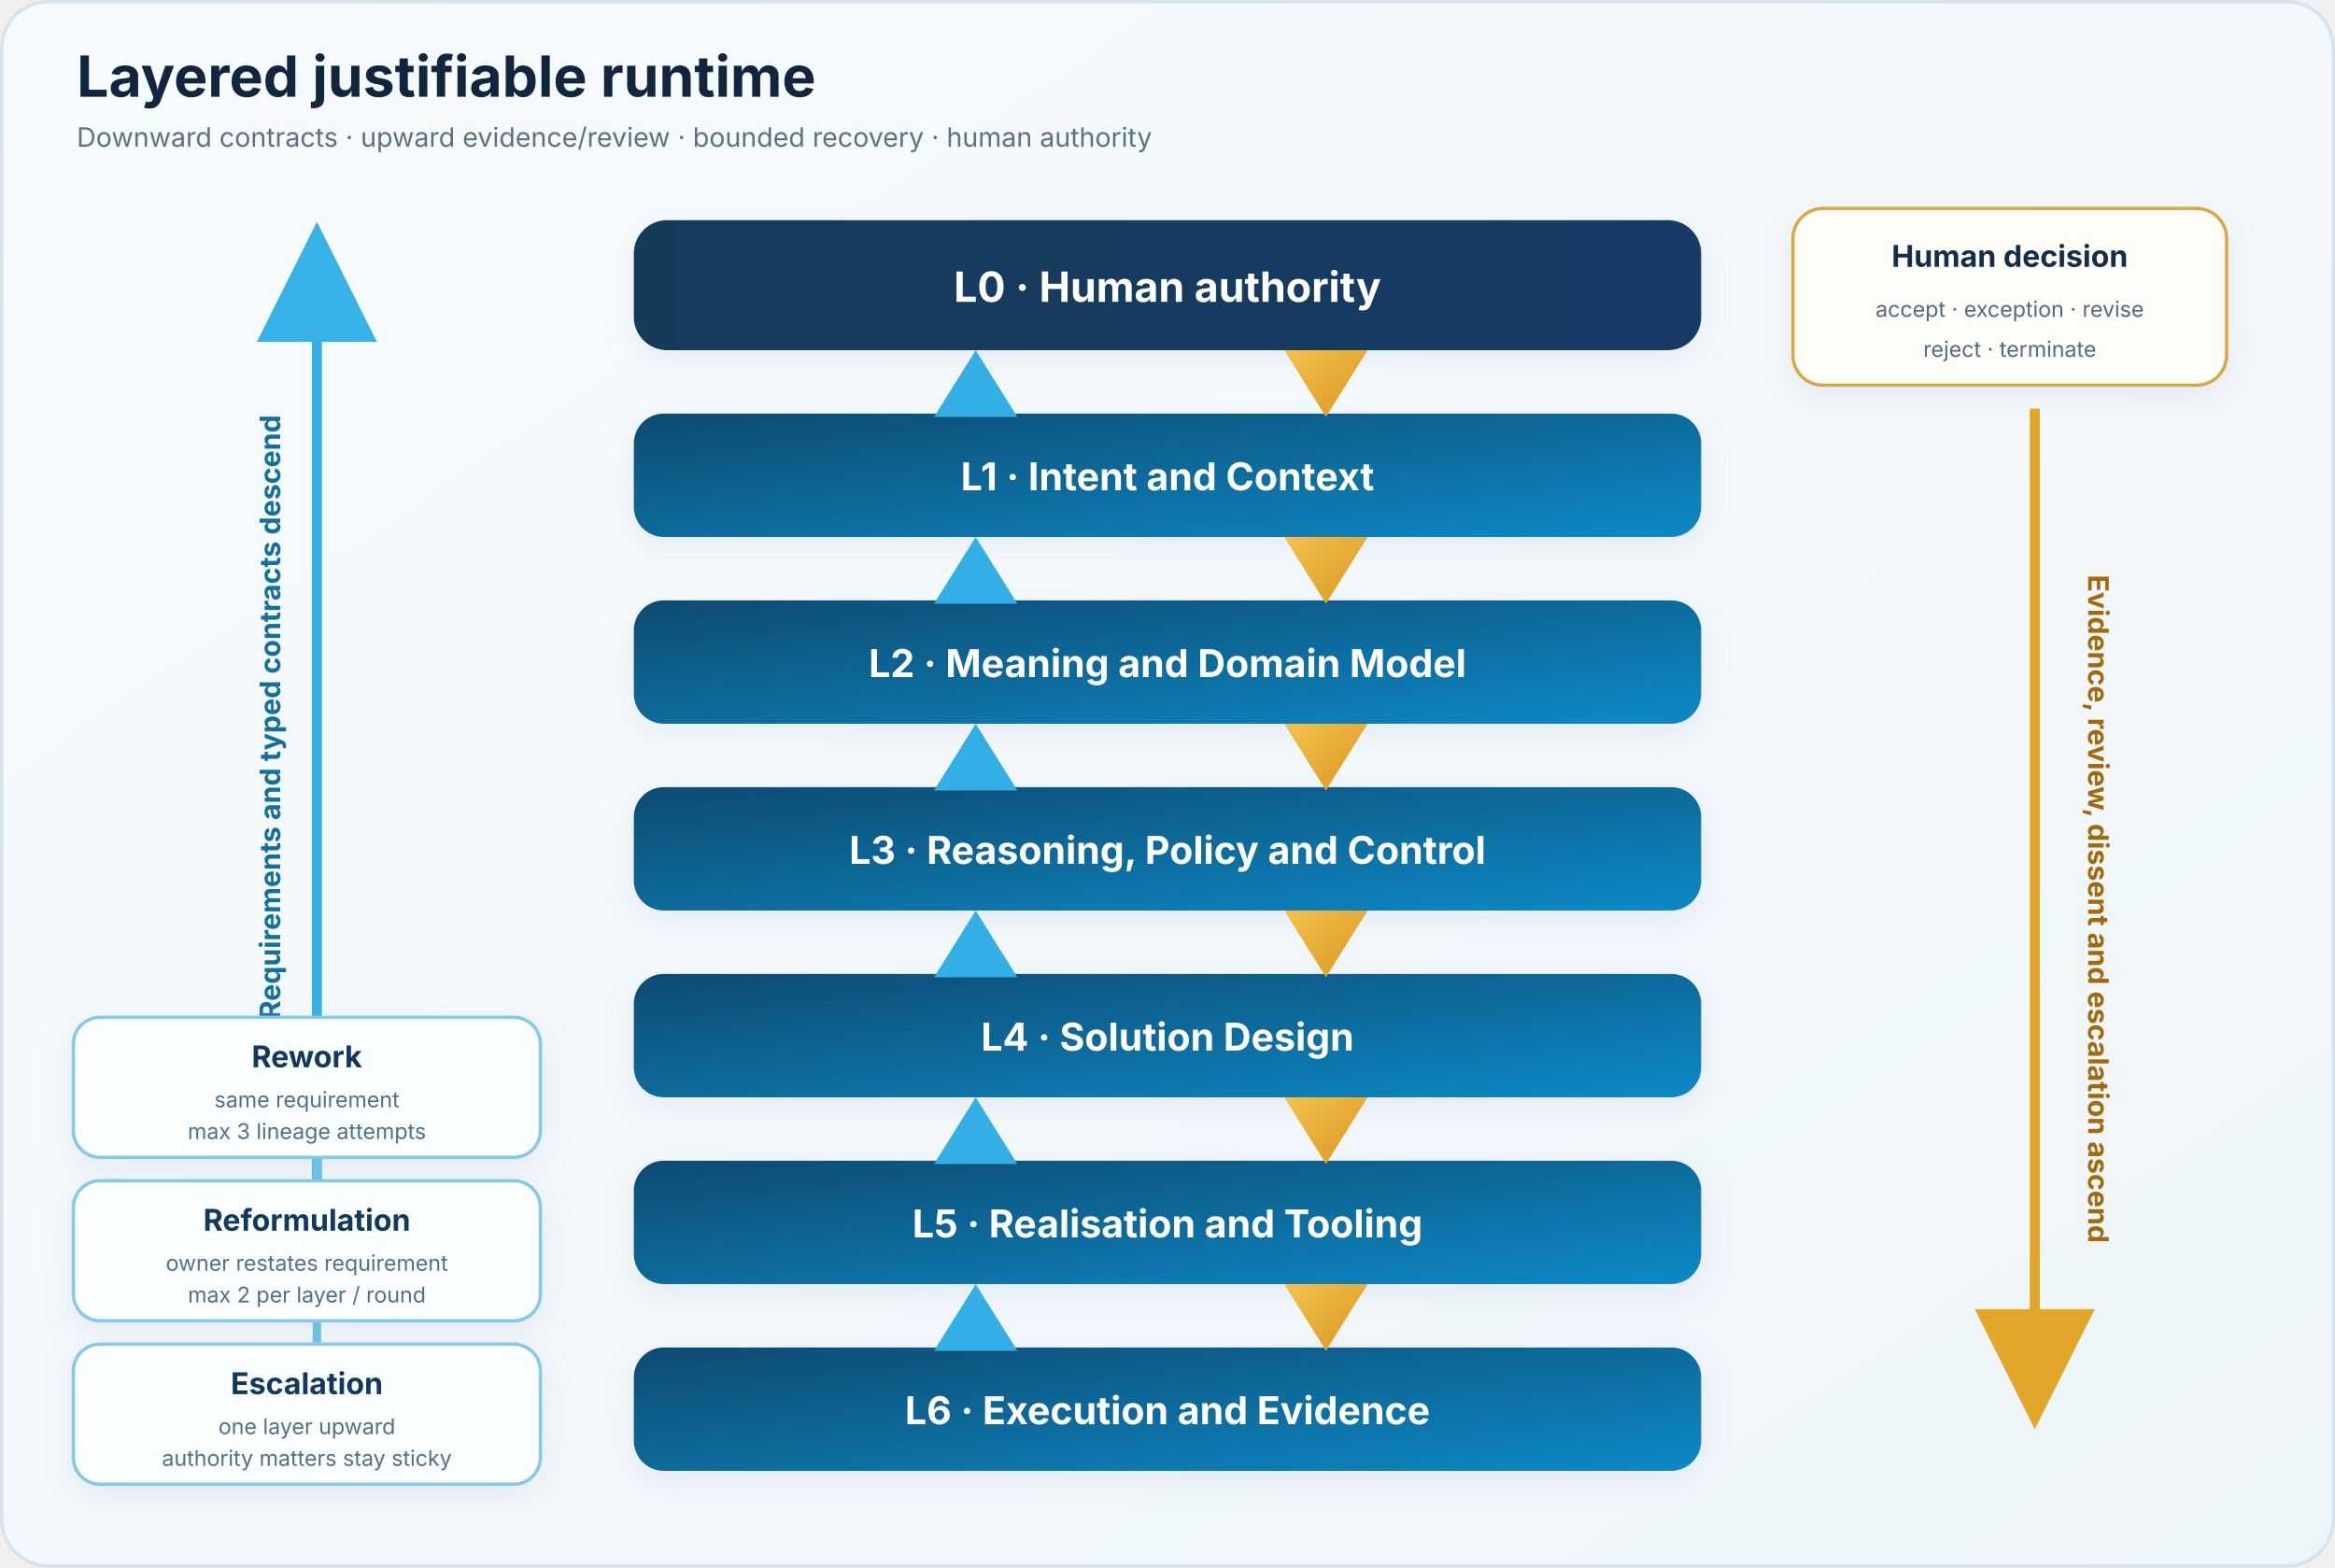
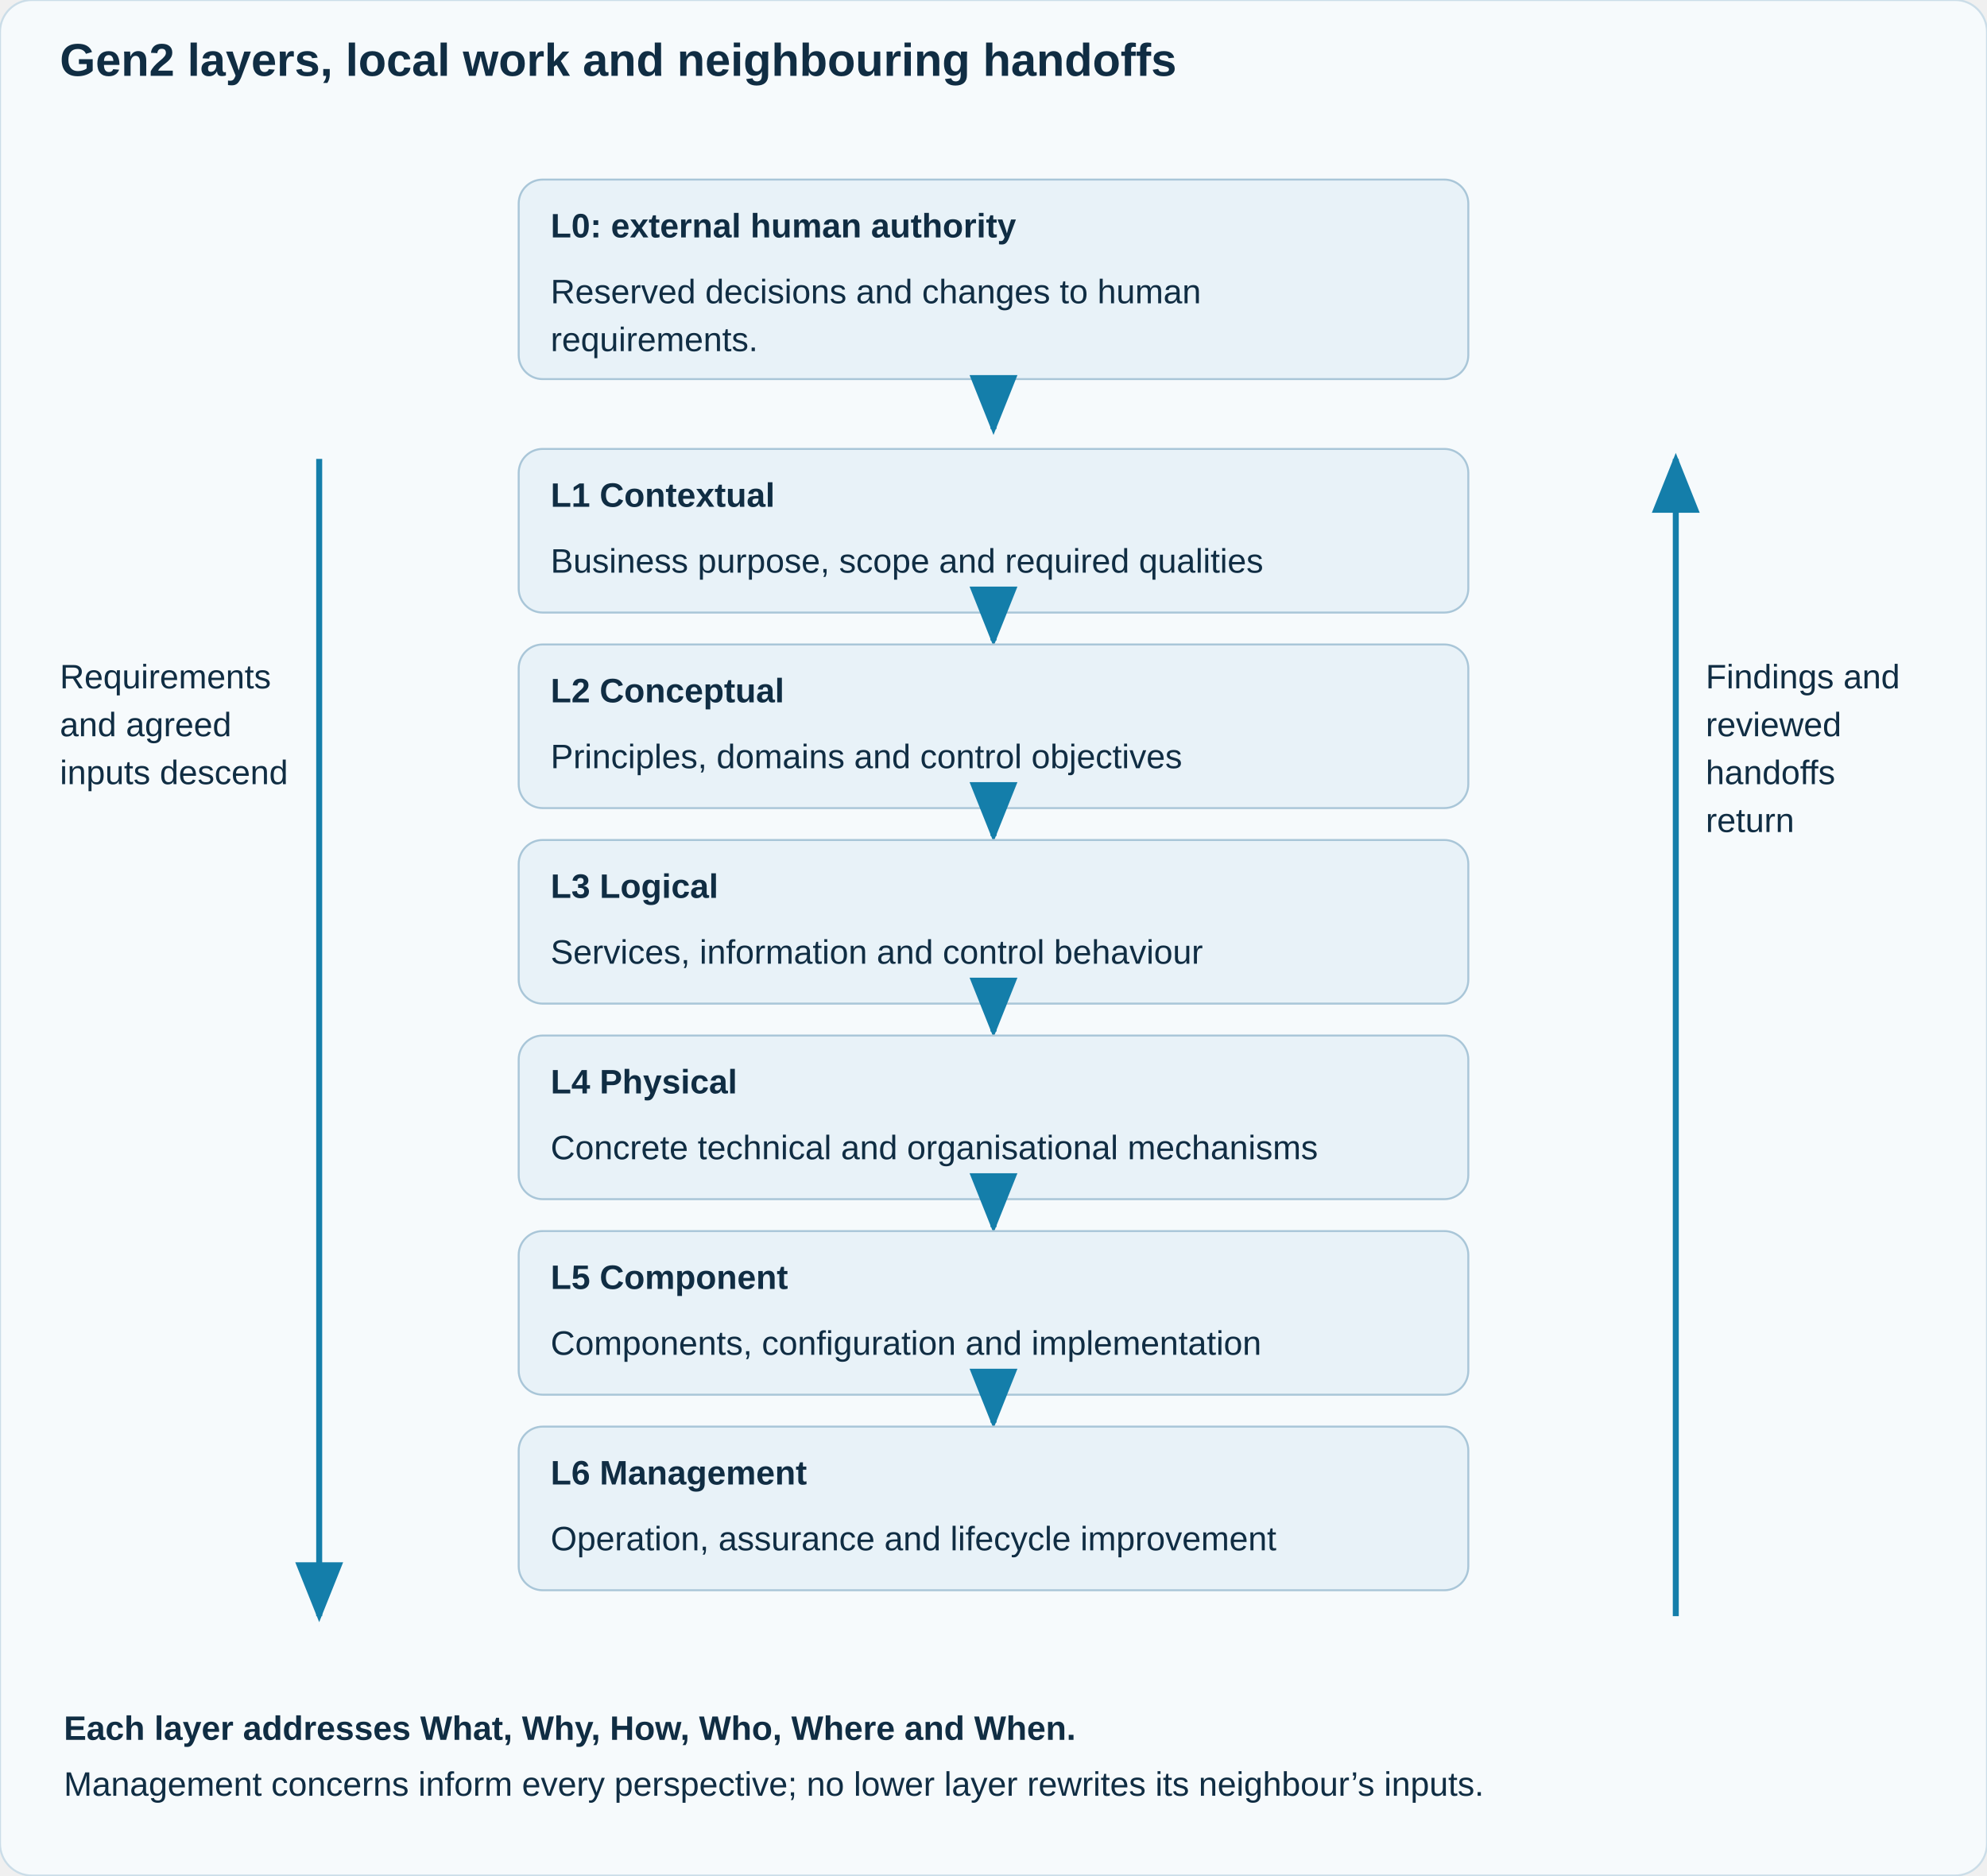
- <svg xmlns="http://www.w3.org/2000/svg" viewBox="0 0 1400 940" role="img" aria-labelledby="title desc">
+ <svg xmlns="http://www.w3.org/2000/svg" class="ai-inline-diagram-svg" viewBox="0 0 996 940" role="img" aria-labelledby="gen2-layers-title gen2-layers-description">
  <defs>
-     <linearGradient id="bg" x1="0" y1="0" x2="1" y2="1">
-       <stop offset="0%" stop-color="#f7fbfe" />
-       <stop offset="100%" stop-color="#eef5f9" />
-     </linearGradient>
-     <linearGradient id="layerGrad" x1="0" y1="0" x2="1" y2="1">
-       <stop offset="0%" stop-color="#0f4b72" />
-       <stop offset="100%" stop-color="#0d8ac6" />
-     </linearGradient>
-     <linearGradient id="authorityGrad" x1="0" y1="0" x2="1" y2="0">
-       <stop offset="0%" stop-color="#173b5a" />
-       <stop offset="100%" stop-color="#123b66" />
-     </linearGradient>
-     <linearGradient id="goldGrad" x1="0" y1="0" x2="1" y2="1">
-       <stop offset="0%" stop-color="#f3c24f" />
-       <stop offset="100%" stop-color="#d9971f" />
-     </linearGradient>
-     <filter id="shadow" x="-20%" y="-20%" width="140%" height="140%">
-       <feDropShadow dx="0" dy="5" stdDeviation="8" flood-color="#b9c8d4" flood-opacity="0.28" />
-     </filter>
-     <marker id="blueArrow" markerWidth="12" markerHeight="12" refX="10" refY="6" orient="auto">
-       <path d="M0,0 L12,6 L0,12 z" fill="#36b2e7" />
+     <marker id="gen2-layers-arrow" markerWidth="10" markerHeight="8" refX="9" refY="4" orient="auto">
+       <path d="M0,0 L10,4 L0,8 z" fill="#147eaa" />
    </marker>
-     <marker id="goldArrow" markerWidth="12" markerHeight="12" refX="10" refY="6" orient="auto">
-       <path d="M0,0 L12,6 L0,12 z" fill="#e2a62b" />
-     </marker>
-     <style>
-       .title{font:700 34px Inter,Arial,sans-serif;fill:#11263e}
-       .subtitle{font:400 16px Inter,Arial,sans-serif;fill:#5a7288}
-       .layerText{font:700 23px Inter,Arial,sans-serif;fill:white}
-       .panelTitle{font:700 18px Inter,Arial,sans-serif;fill:#12385d}
-       .panelBody{font:400 13px Inter,Arial,sans-serif;fill:#50708a}
-       .small{font:400 12px Inter,Arial,sans-serif;fill:#5b758c}
-       .decisionTitle{font:700 18px Inter,Arial,sans-serif;fill:#142e4a}
-       .decisionBody{font:400 13px Inter,Arial,sans-serif;fill:#4f6a84}
-       .vertLabel{font:700 17px Inter,Arial,sans-serif}
-       .labelBlue{fill:#156f9d}
-       .labelGold{fill:#a36a0b}
-     </style>
  </defs>
-   <rect x="1" y="1" width="1398" height="938" rx="28" fill="url(#bg)" stroke="#d4e3ed" stroke-width="2" />
-   <text x="46" y="58" class="title">Layered justifiable runtime</text>
-   <text x="46" y="88" class="subtitle">Downward contracts · upward evidence/review · bounded recovery · human authority</text>
-   <g>
-     <path d="M190 715 L190 145" fill="none" stroke="#35afe2" stroke-width="6" marker-end="url(#blueArrow)" />
-     <g transform="translate(168 430) rotate(-90)">
-       <text text-anchor="middle" class="vertLabel labelBlue">Requirements and typed contracts descend</text>
-     </g>
-   </g>
-   <g>
-     <path d="M1220 245 L1220 845" fill="none" stroke="#e2a62b" stroke-width="6" marker-end="url(#goldArrow)" />
-     <g transform="translate(1252 545) rotate(90)">
-       <text text-anchor="middle" class="vertLabel labelGold">Evidence, review, dissent and escalation ascend</text>
-     </g>
-   </g>
-   <g filter="url(#shadow)">
-     <rect x="1075" y="125" width="260" height="106" rx="18" fill="#fffdf8" stroke="#d8a847" stroke-width="2" />
-   </g>
-   <text x="1205" y="160" text-anchor="middle" class="decisionTitle">Human decision</text>
-   <text x="1205" y="190" text-anchor="middle" class="decisionBody">accept · exception · revise</text>
-   <text x="1205" y="214" text-anchor="middle" class="decisionBody">reject · terminate</text>
-   <g filter="url(#shadow)">
-     <rect x="44" y="610" width="280" height="84" rx="16" fill="#fbfeff" stroke="#86c8e8" stroke-width="2" />
-     <rect x="44" y="708" width="280" height="84" rx="16" fill="#fbfeff" stroke="#86c8e8" stroke-width="2" />
-     <rect x="44" y="806" width="280" height="84" rx="16" fill="#fbfeff" stroke="#86c8e8" stroke-width="2" />
-   </g>
-   <path d="M190 695 L190 707" stroke="#6fc0e5" stroke-width="5" />
-   <path d="M190 793 L190 805" stroke="#6fc0e5" stroke-width="5" />
-   <text x="184" y="640" text-anchor="middle" class="panelTitle">Rework</text>
-   <text x="184" y="664" text-anchor="middle" class="panelBody">same requirement</text>
-   <text x="184" y="683" text-anchor="middle" class="panelBody">max 3 lineage attempts</text>
-   <text x="184" y="738" text-anchor="middle" class="panelTitle">Reformulation</text>
-   <text x="184" y="762" text-anchor="middle" class="panelBody">owner restates requirement</text>
-   <text x="184" y="781" text-anchor="middle" class="panelBody">max 2 per layer / round</text>
-   <text x="184" y="836" text-anchor="middle" class="panelTitle">Escalation</text>
-   <text x="184" y="860" text-anchor="middle" class="panelBody">one layer upward</text>
-   <text x="184" y="879" text-anchor="middle" class="panelBody">authority matters stay sticky</text>
-   <g filter="url(#shadow)">
-     <rect x="380" y="132" width="640" height="78" rx="20" fill="url(#authorityGrad)" />
-     <rect x="380" y="248" width="640" height="74" rx="18" fill="url(#layerGrad)" />
-     <rect x="380" y="360" width="640" height="74" rx="18" fill="url(#layerGrad)" />
-     <rect x="380" y="472" width="640" height="74" rx="18" fill="url(#layerGrad)" />
-     <rect x="380" y="584" width="640" height="74" rx="18" fill="url(#layerGrad)" />
-     <rect x="380" y="696" width="640" height="74" rx="18" fill="url(#layerGrad)" />
-     <rect x="380" y="808" width="640" height="74" rx="18" fill="url(#layerGrad)" />
-   </g>
-   <text x="700" y="181" text-anchor="middle" class="layerText" style="font-size:25px">L0 · Human authority</text>
-   <text x="700" y="294" text-anchor="middle" class="layerText">L1 · Intent and Context</text>
-   <text x="700" y="406" text-anchor="middle" class="layerText">L2 · Meaning and Domain Model</text>
-   <text x="700" y="518" text-anchor="middle" class="layerText">L3 · Reasoning, Policy and Control</text>
-   <text x="700" y="630" text-anchor="middle" class="layerText">L4 · Solution Design</text>
-   <text x="700" y="742" text-anchor="middle" class="layerText">L5 · Realisation and Tooling</text>
-   <text x="700" y="854" text-anchor="middle" class="layerText">L6 · Execution and Evidence</text>
-   <g>
-     <path d="M585 210 L610 250 L560 250 Z" fill="#33afe6" />
-     <path d="M585 322 L610 362 L560 362 Z" fill="#33afe6" />
-     <path d="M585 434 L610 474 L560 474 Z" fill="#33afe6" />
-     <path d="M585 546 L610 586 L560 586 Z" fill="#33afe6" />
-     <path d="M585 658 L610 698 L560 698 Z" fill="#33afe6" />
-     <path d="M585 770 L610 810 L560 810 Z" fill="#33afe6" />
-     <path d="M795 250 L820 210 L770 210 Z" fill="url(#goldGrad)" />
-     <path d="M795 362 L820 322 L770 322 Z" fill="url(#goldGrad)" />
-     <path d="M795 474 L820 434 L770 434 Z" fill="url(#goldGrad)" />
-     <path d="M795 586 L820 546 L770 546 Z" fill="url(#goldGrad)" />
-     <path d="M795 698 L820 658 L770 658 Z" fill="url(#goldGrad)" />
-     <path d="M795 810 L820 770 L770 770 Z" fill="url(#goldGrad)" />
-   </g>
+   <rect width="100%" height="100%" rx="16" fill="#f6fafc" stroke="#cbdde8" />
+   <text x="30" y="38" font-family="Arial,Helvetica,sans-serif" font-size="23" fill="#102d43" font-weight="700" text-anchor="start">Gen2 layers, local work and neighbouring handoffs</text>
+   <rect x="260" y="90" width="476" height="100" rx="12" fill="#e8f2f8" stroke="#a9c6d8" />
+   <text x="276" y="119" font-family="Arial,Helvetica,sans-serif" font-size="17" fill="#102d43" font-weight="700" text-anchor="start">L0: external human authority</text>
+   <text x="276" y="152" font-family="Arial,Helvetica,sans-serif" font-size="17" fill="#102d43" font-weight="400" text-anchor="start">Reserved decisions and changes to human</text>
+   <text x="276" y="176" font-family="Arial,Helvetica,sans-serif" font-size="17" fill="#102d43" font-weight="400" text-anchor="start">requirements.</text>
+   <path d="M498,190 L498,215" fill="none" stroke="#147eaa" stroke-width="3" marker-end="url(#gen2-layers-arrow)" />
+   <rect x="260" y="225" width="476" height="82" rx="12" fill="#e8f2f8" stroke="#a9c6d8" />
+   <text x="276" y="254" font-family="Arial,Helvetica,sans-serif" font-size="17" fill="#102d43" font-weight="700" text-anchor="start">L1 Contextual</text>
+   <text x="276" y="287" font-family="Arial,Helvetica,sans-serif" font-size="17" fill="#102d43" font-weight="400" text-anchor="start">Business purpose, scope and required qualities</text>
+   <path d="M498,307 L498,321" fill="none" stroke="#147eaa" stroke-width="3" marker-end="url(#gen2-layers-arrow)" />
+   <rect x="260" y="323" width="476" height="82" rx="12" fill="#e8f2f8" stroke="#a9c6d8" />
+   <text x="276" y="352" font-family="Arial,Helvetica,sans-serif" font-size="17" fill="#102d43" font-weight="700" text-anchor="start">L2 Conceptual</text>
+   <text x="276" y="385" font-family="Arial,Helvetica,sans-serif" font-size="17" fill="#102d43" font-weight="400" text-anchor="start">Principles, domains and control objectives</text>
+   <path d="M498,405 L498,419" fill="none" stroke="#147eaa" stroke-width="3" marker-end="url(#gen2-layers-arrow)" />
+   <rect x="260" y="421" width="476" height="82" rx="12" fill="#e8f2f8" stroke="#a9c6d8" />
+   <text x="276" y="450" font-family="Arial,Helvetica,sans-serif" font-size="17" fill="#102d43" font-weight="700" text-anchor="start">L3 Logical</text>
+   <text x="276" y="483" font-family="Arial,Helvetica,sans-serif" font-size="17" fill="#102d43" font-weight="400" text-anchor="start">Services, information and control behaviour</text>
+   <path d="M498,503 L498,517" fill="none" stroke="#147eaa" stroke-width="3" marker-end="url(#gen2-layers-arrow)" />
+   <rect x="260" y="519" width="476" height="82" rx="12" fill="#e8f2f8" stroke="#a9c6d8" />
+   <text x="276" y="548" font-family="Arial,Helvetica,sans-serif" font-size="17" fill="#102d43" font-weight="700" text-anchor="start">L4 Physical</text>
+   <text x="276" y="581" font-family="Arial,Helvetica,sans-serif" font-size="17" fill="#102d43" font-weight="400" text-anchor="start">Concrete technical and organisational mechanisms</text>
+   <path d="M498,601 L498,615" fill="none" stroke="#147eaa" stroke-width="3" marker-end="url(#gen2-layers-arrow)" />
+   <rect x="260" y="617" width="476" height="82" rx="12" fill="#e8f2f8" stroke="#a9c6d8" />
+   <text x="276" y="646" font-family="Arial,Helvetica,sans-serif" font-size="17" fill="#102d43" font-weight="700" text-anchor="start">L5 Component</text>
+   <text x="276" y="679" font-family="Arial,Helvetica,sans-serif" font-size="17" fill="#102d43" font-weight="400" text-anchor="start">Components, configuration and implementation</text>
+   <path d="M498,699 L498,713" fill="none" stroke="#147eaa" stroke-width="3" marker-end="url(#gen2-layers-arrow)" />
+   <rect x="260" y="715" width="476" height="82" rx="12" fill="#e8f2f8" stroke="#a9c6d8" />
+   <text x="276" y="744" font-family="Arial,Helvetica,sans-serif" font-size="17" fill="#102d43" font-weight="700" text-anchor="start">L6 Management</text>
+   <text x="276" y="777" font-family="Arial,Helvetica,sans-serif" font-size="17" fill="#102d43" font-weight="400" text-anchor="start">Operation, assurance and lifecycle improvement</text>
+   <path d="M160,230 L160,810" fill="none" stroke="#147eaa" stroke-width="3" marker-end="url(#gen2-layers-arrow)" />
+   <text x="30" y="345" font-family="Arial,Helvetica,sans-serif" font-size="17" fill="#102d43" font-weight="400" text-anchor="start">Requirements</text>
+   <text x="30" y="369" font-family="Arial,Helvetica,sans-serif" font-size="17" fill="#102d43" font-weight="400" text-anchor="start">and agreed</text>
+   <text x="30" y="393" font-family="Arial,Helvetica,sans-serif" font-size="17" fill="#102d43" font-weight="400" text-anchor="start">inputs descend</text>
+   <path d="M840,810 L840,230" fill="none" stroke="#147eaa" stroke-width="3" marker-end="url(#gen2-layers-arrow)" />
+   <text x="855" y="345" font-family="Arial,Helvetica,sans-serif" font-size="17" fill="#102d43" font-weight="400" text-anchor="start">Findings and</text>
+   <text x="855" y="369" font-family="Arial,Helvetica,sans-serif" font-size="17" fill="#102d43" font-weight="400" text-anchor="start">reviewed</text>
+   <text x="855" y="393" font-family="Arial,Helvetica,sans-serif" font-size="17" fill="#102d43" font-weight="400" text-anchor="start">handoffs</text>
+   <text x="855" y="417" font-family="Arial,Helvetica,sans-serif" font-size="17" fill="#102d43" font-weight="400" text-anchor="start">return</text>
+   <text x="32" y="872" font-family="Arial,Helvetica,sans-serif" font-size="17" fill="#102d43" font-weight="700" text-anchor="start">Each layer addresses What, Why, How, Who, Where and When.</text>
+   <text x="32" y="900" font-family="Arial,Helvetica,sans-serif" font-size="17" fill="#102d43" font-weight="400" text-anchor="start">Management concerns inform every perspective; no lower layer rewrites its neighbour’s inputs.</text>
</svg>
